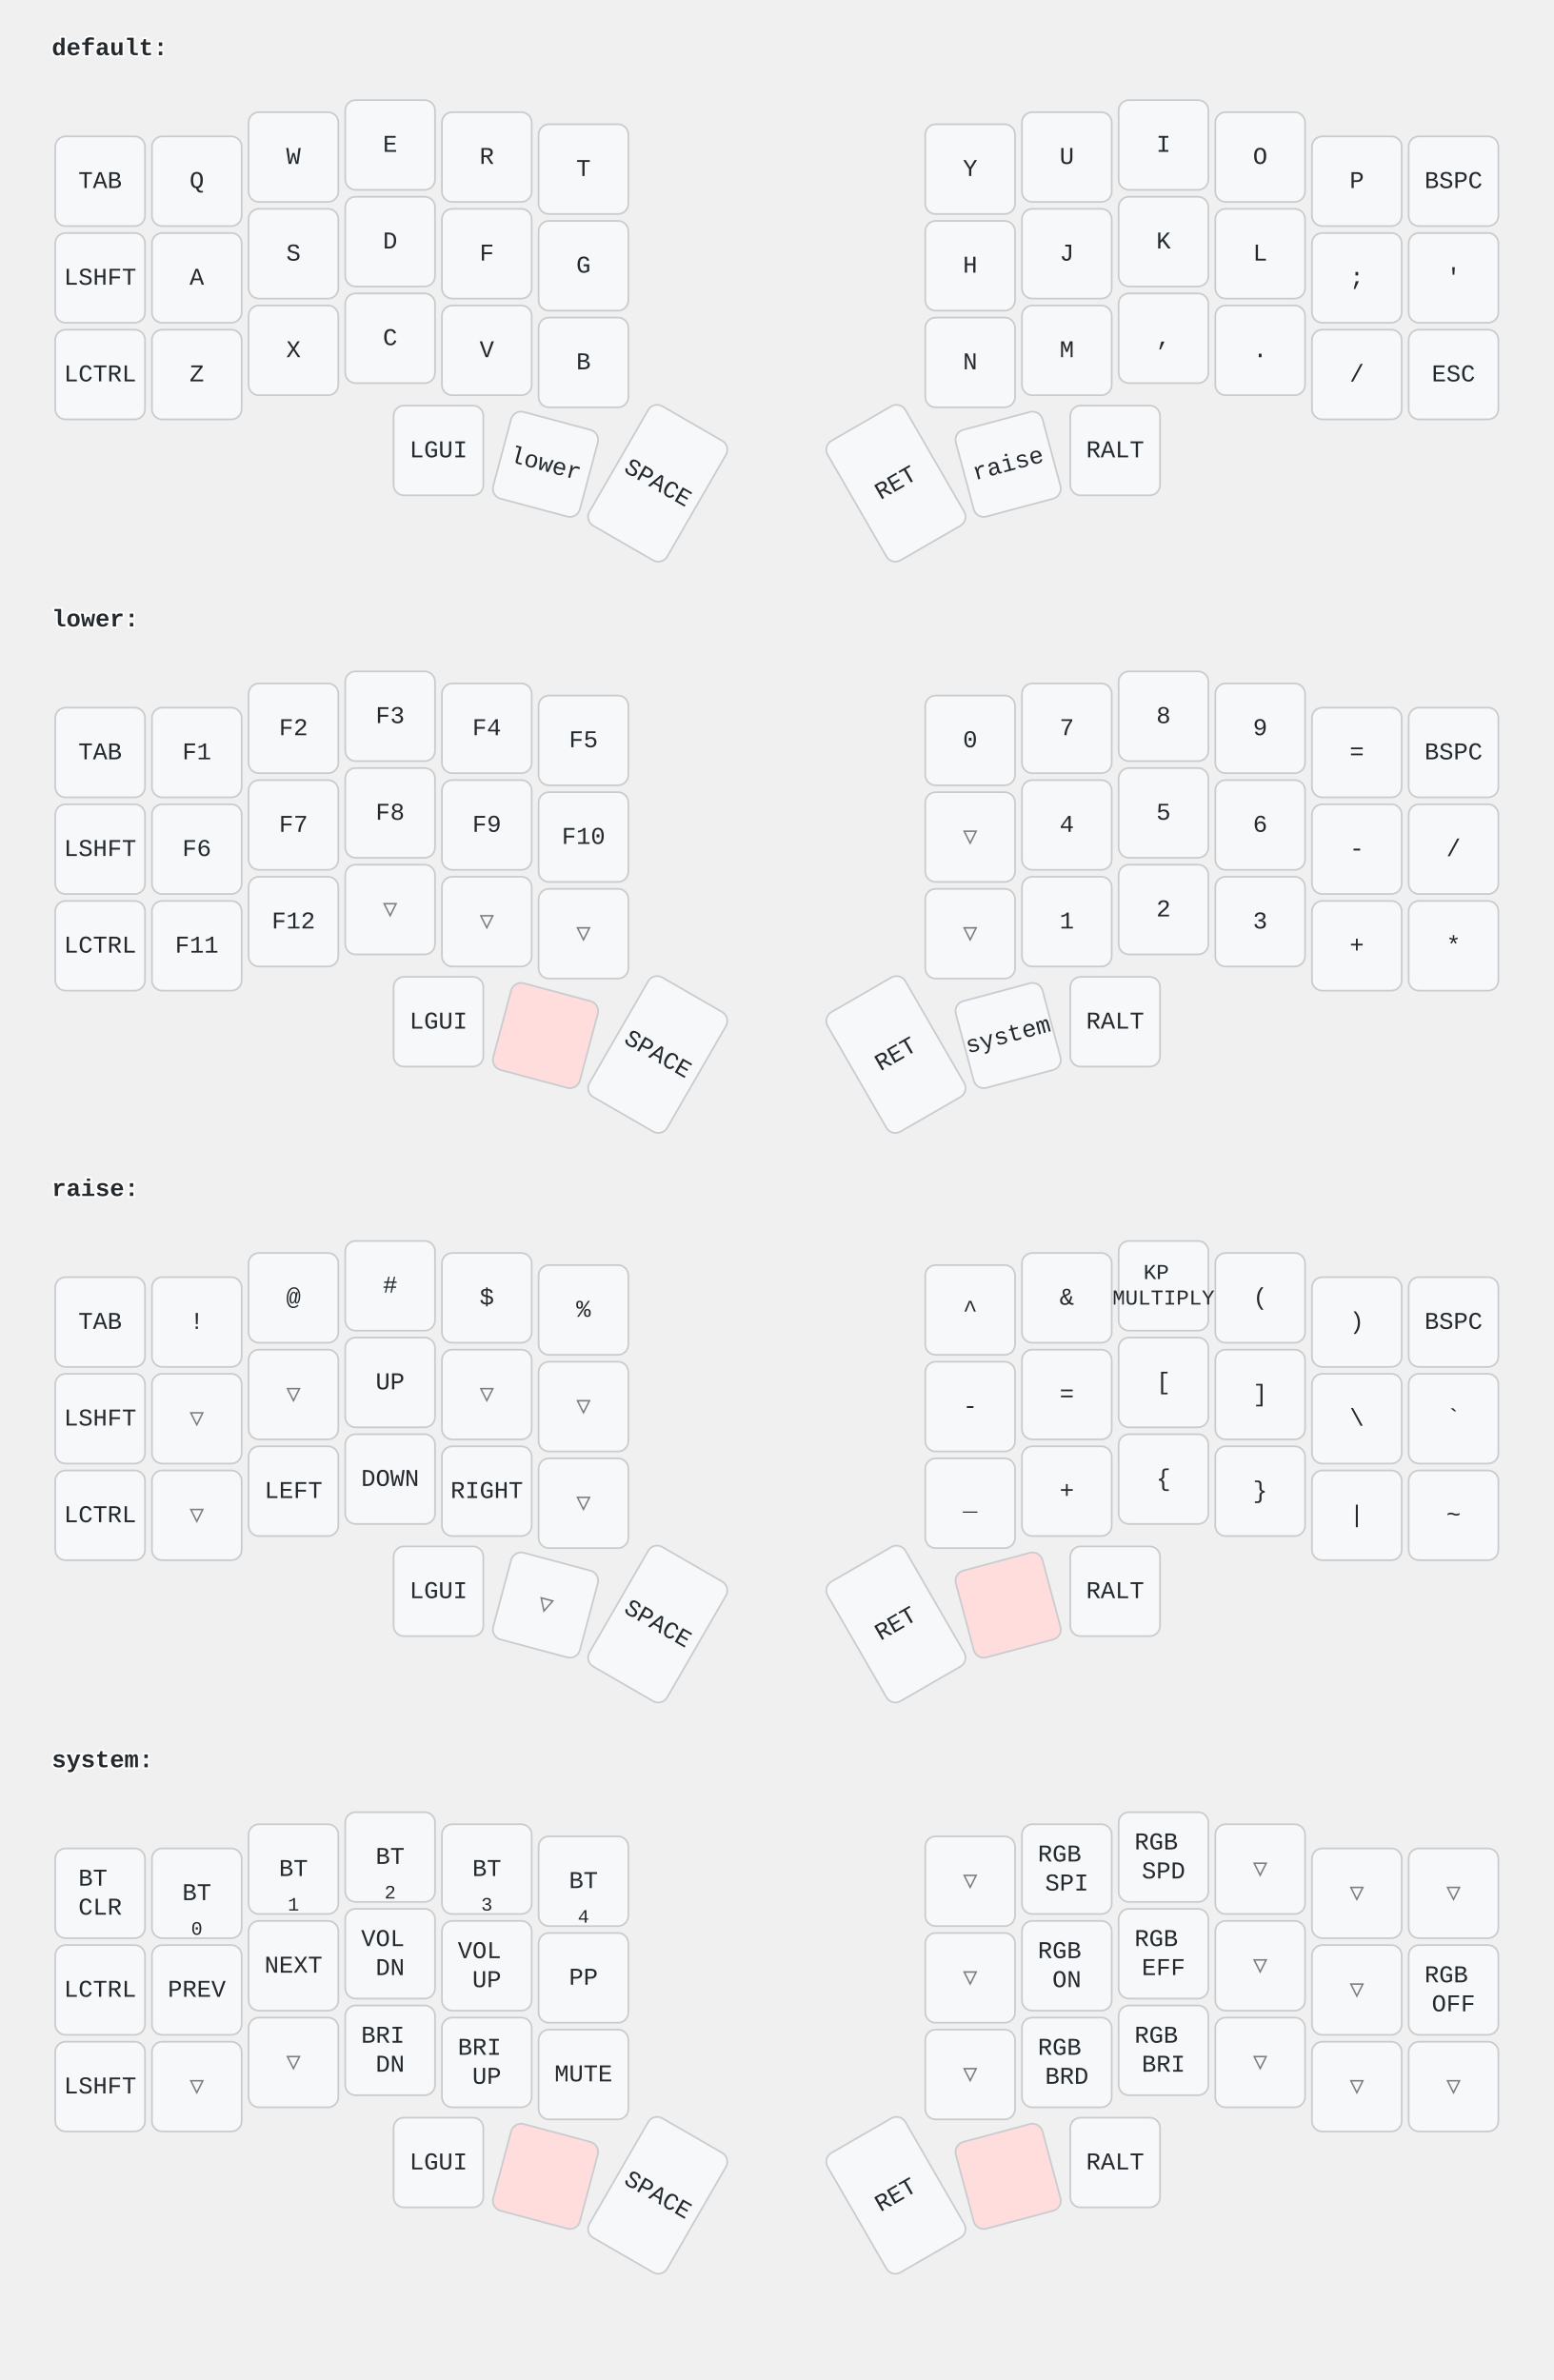
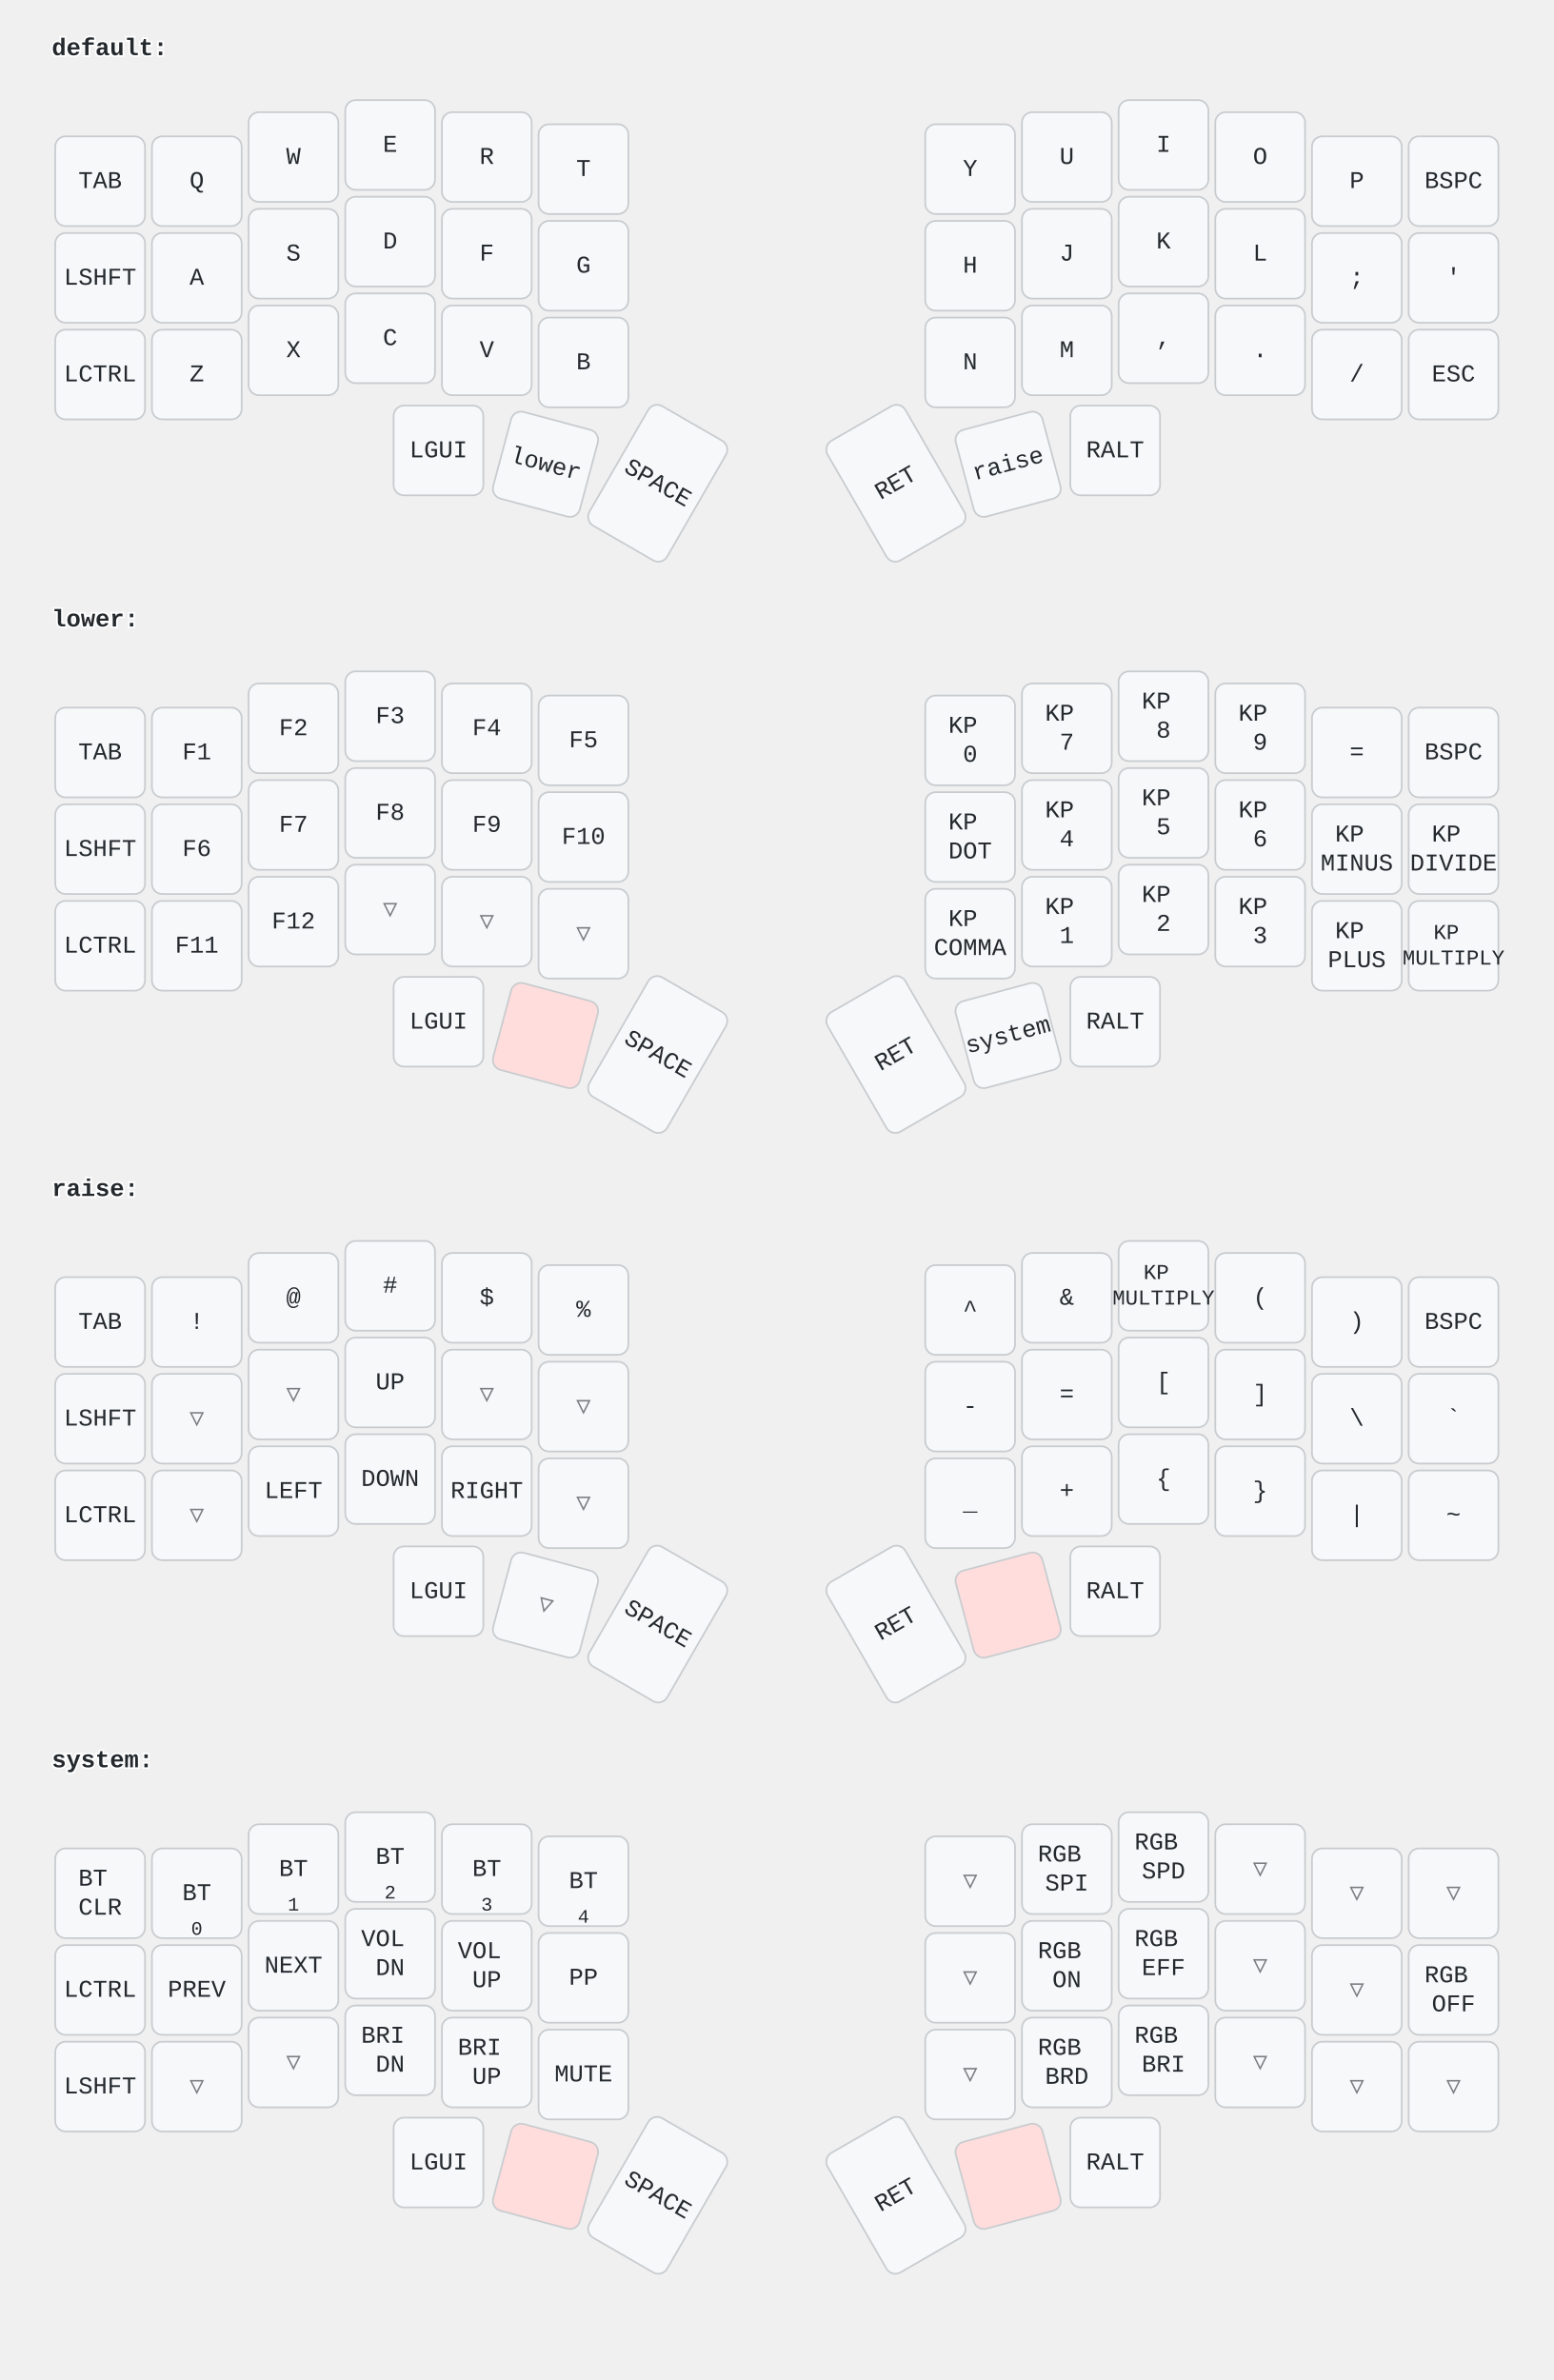
<svg xmlns="http://www.w3.org/2000/svg" width="900" height="1379" viewBox="0 0 900 1379" class="keymap">
  <style>/* inherit to force styles through use tags */
svg path {
    fill: inherit;
}

/* font and background color specifications */
svg.keymap {
    font-family: SFMono-Regular,Consolas,Liberation Mono,Menlo,monospace;
    font-size: 14px;
    font-kerning: normal;
    text-rendering: optimizeLegibility;
    fill: #24292e;
}

/* default key styling */
rect.key {
    fill: #f6f8fa;
}

rect.key, rect.combo {
    stroke: #c9cccf;
    stroke-width: 1;
}

/* default key side styling, only used is draw_key_sides is set */
rect.side {
    filter: brightness(90%);
}

/* color accent for combo boxes */
rect.combo, rect.combo-separate {
    fill: #cdf;
}

/* color accent for held keys */
rect.held, rect.combo.held {
    fill: #fdd;
}

/* color accent for ghost (optional) keys */
rect.ghost, rect.combo.ghost {
    stroke-dasharray: 4, 4;
    stroke-width: 2;
}

text {
    text-anchor: middle;
    dominant-baseline: middle;
}

/* styling for layer labels */
text.label {
    font-weight: bold;
    text-anchor: start;
    stroke: white;
    stroke-width: 2;
    paint-order: stroke;
}

/* styling for combo tap, and key hold/shifted label text */
text.combo, text.hold, text.shifted {
    font-size: 11px;
}

text.hold {
    text-anchor: middle;
    dominant-baseline: auto;
}

text.shifted {
    text-anchor: middle;
    dominant-baseline: hanging;
}

/* styling for hold/shifted label text in combo box */
text.combo.hold, text.combo.shifted {
    font-size: 8px;
}

/* lighter symbol for transparent keys */
text.trans {
    fill: #7b7e81;
}

/* styling for combo dendrons */
path.combo {
    stroke-width: 1;
    stroke: gray;
    fill: none;
}

/* Start Tabler Icons Cleanup */
/* cannot use height/width with glyphs */
.icon-tabler &gt; path {
    fill: inherit;
    stroke: inherit;
    stroke-width: 2;
}
/* hide tabler's default box */
.icon-tabler &gt; path[stroke="none"][fill="none"] {
    visibility: hidden;
}
/* End Tabler Icons Cleanup */
</style>
  <g transform="translate(30, 0)" class="layer-default">
    <text x="0" y="28" class="label">default:</text>
    <g transform="translate(0, 56)">
      <g transform="translate(28, 49)" class="key keypos-0">
        <rect rx="6" ry="6" x="-26" y="-26" width="52" height="52" class="key" />
        <text x="0" y="0" class="key tap">TAB</text>
      </g>
      <g transform="translate(84, 49)" class="key keypos-1">
        <rect rx="6" ry="6" x="-26" y="-26" width="52" height="52" class="key" />
        <text x="0" y="0" class="key tap">Q</text>
      </g>
      <g transform="translate(140, 35)" class="key keypos-2">
        <rect rx="6" ry="6" x="-26" y="-26" width="52" height="52" class="key" />
        <text x="0" y="0" class="key tap">W</text>
      </g>
      <g transform="translate(196, 28)" class="key keypos-3">
        <rect rx="6" ry="6" x="-26" y="-26" width="52" height="52" class="key" />
        <text x="0" y="0" class="key tap">E</text>
      </g>
      <g transform="translate(252, 35)" class="key keypos-4">
        <rect rx="6" ry="6" x="-26" y="-26" width="52" height="52" class="key" />
        <text x="0" y="0" class="key tap">R</text>
      </g>
      <g transform="translate(308, 42)" class="key keypos-5">
        <rect rx="6" ry="6" x="-26" y="-26" width="52" height="52" class="key" />
        <text x="0" y="0" class="key tap">T</text>
      </g>
      <g transform="translate(532, 42)" class="key keypos-6">
        <rect rx="6" ry="6" x="-26" y="-26" width="52" height="52" class="key" />
        <text x="0" y="0" class="key tap">Y</text>
      </g>
      <g transform="translate(588, 35)" class="key keypos-7">
        <rect rx="6" ry="6" x="-26" y="-26" width="52" height="52" class="key" />
        <text x="0" y="0" class="key tap">U</text>
      </g>
      <g transform="translate(644, 28)" class="key keypos-8">
        <rect rx="6" ry="6" x="-26" y="-26" width="52" height="52" class="key" />
        <text x="0" y="0" class="key tap">I</text>
      </g>
      <g transform="translate(700, 35)" class="key keypos-9">
        <rect rx="6" ry="6" x="-26" y="-26" width="52" height="52" class="key" />
        <text x="0" y="0" class="key tap">O</text>
      </g>
      <g transform="translate(756, 49)" class="key keypos-10">
        <rect rx="6" ry="6" x="-26" y="-26" width="52" height="52" class="key" />
        <text x="0" y="0" class="key tap">P</text>
      </g>
      <g transform="translate(812, 49)" class="key keypos-11">
        <rect rx="6" ry="6" x="-26" y="-26" width="52" height="52" class="key" />
        <text x="0" y="0" class="key tap">BSPC</text>
      </g>
      <g transform="translate(28, 105)" class="key keypos-12">
        <rect rx="6" ry="6" x="-26" y="-26" width="52" height="52" class="key" />
        <text x="0" y="0" class="key tap">LSHFT</text>
      </g>
      <g transform="translate(84, 105)" class="key keypos-13">
        <rect rx="6" ry="6" x="-26" y="-26" width="52" height="52" class="key" />
        <text x="0" y="0" class="key tap">A</text>
      </g>
      <g transform="translate(140, 91)" class="key keypos-14">
        <rect rx="6" ry="6" x="-26" y="-26" width="52" height="52" class="key" />
        <text x="0" y="0" class="key tap">S</text>
      </g>
      <g transform="translate(196, 84)" class="key keypos-15">
        <rect rx="6" ry="6" x="-26" y="-26" width="52" height="52" class="key" />
        <text x="0" y="0" class="key tap">D</text>
      </g>
      <g transform="translate(252, 91)" class="key keypos-16">
        <rect rx="6" ry="6" x="-26" y="-26" width="52" height="52" class="key" />
        <text x="0" y="0" class="key tap">F</text>
      </g>
      <g transform="translate(308, 98)" class="key keypos-17">
        <rect rx="6" ry="6" x="-26" y="-26" width="52" height="52" class="key" />
        <text x="0" y="0" class="key tap">G</text>
      </g>
      <g transform="translate(532, 98)" class="key keypos-18">
        <rect rx="6" ry="6" x="-26" y="-26" width="52" height="52" class="key" />
        <text x="0" y="0" class="key tap">H</text>
      </g>
      <g transform="translate(588, 91)" class="key keypos-19">
        <rect rx="6" ry="6" x="-26" y="-26" width="52" height="52" class="key" />
        <text x="0" y="0" class="key tap">J</text>
      </g>
      <g transform="translate(644, 84)" class="key keypos-20">
        <rect rx="6" ry="6" x="-26" y="-26" width="52" height="52" class="key" />
        <text x="0" y="0" class="key tap">K</text>
      </g>
      <g transform="translate(700, 91)" class="key keypos-21">
        <rect rx="6" ry="6" x="-26" y="-26" width="52" height="52" class="key" />
        <text x="0" y="0" class="key tap">L</text>
      </g>
      <g transform="translate(756, 105)" class="key keypos-22">
        <rect rx="6" ry="6" x="-26" y="-26" width="52" height="52" class="key" />
        <text x="0" y="0" class="key tap">;</text>
      </g>
      <g transform="translate(812, 105)" class="key keypos-23">
        <rect rx="6" ry="6" x="-26" y="-26" width="52" height="52" class="key" />
        <text x="0" y="0" class="key tap">'</text>
      </g>
      <g transform="translate(28, 161)" class="key keypos-24">
        <rect rx="6" ry="6" x="-26" y="-26" width="52" height="52" class="key" />
        <text x="0" y="0" class="key tap">LCTRL</text>
      </g>
      <g transform="translate(84, 161)" class="key keypos-25">
        <rect rx="6" ry="6" x="-26" y="-26" width="52" height="52" class="key" />
        <text x="0" y="0" class="key tap">Z</text>
      </g>
      <g transform="translate(140, 147)" class="key keypos-26">
        <rect rx="6" ry="6" x="-26" y="-26" width="52" height="52" class="key" />
        <text x="0" y="0" class="key tap">X</text>
      </g>
      <g transform="translate(196, 140)" class="key keypos-27">
        <rect rx="6" ry="6" x="-26" y="-26" width="52" height="52" class="key" />
        <text x="0" y="0" class="key tap">C</text>
      </g>
      <g transform="translate(252, 147)" class="key keypos-28">
        <rect rx="6" ry="6" x="-26" y="-26" width="52" height="52" class="key" />
        <text x="0" y="0" class="key tap">V</text>
      </g>
      <g transform="translate(308, 154)" class="key keypos-29">
        <rect rx="6" ry="6" x="-26" y="-26" width="52" height="52" class="key" />
        <text x="0" y="0" class="key tap">B</text>
      </g>
      <g transform="translate(532, 154)" class="key keypos-30">
        <rect rx="6" ry="6" x="-26" y="-26" width="52" height="52" class="key" />
        <text x="0" y="0" class="key tap">N</text>
      </g>
      <g transform="translate(588, 147)" class="key keypos-31">
        <rect rx="6" ry="6" x="-26" y="-26" width="52" height="52" class="key" />
        <text x="0" y="0" class="key tap">M</text>
      </g>
      <g transform="translate(644, 140)" class="key keypos-32">
        <rect rx="6" ry="6" x="-26" y="-26" width="52" height="52" class="key" />
        <text x="0" y="0" class="key tap">,</text>
      </g>
      <g transform="translate(700, 147)" class="key keypos-33">
        <rect rx="6" ry="6" x="-26" y="-26" width="52" height="52" class="key" />
        <text x="0" y="0" class="key tap">.</text>
      </g>
      <g transform="translate(756, 161)" class="key keypos-34">
        <rect rx="6" ry="6" x="-26" y="-26" width="52" height="52" class="key" />
        <text x="0" y="0" class="key tap">/</text>
      </g>
      <g transform="translate(812, 161)" class="key keypos-35">
        <rect rx="6" ry="6" x="-26" y="-26" width="52" height="52" class="key" />
        <text x="0" y="0" class="key tap">ESC</text>
      </g>
      <g transform="translate(224, 205)" class="key keypos-36">
        <rect rx="6" ry="6" x="-26" y="-26" width="52" height="52" class="key" />
        <text x="0" y="0" class="key tap">LGUI</text>
      </g>
      <g transform="translate(286, 213) rotate(15.0)" class="key keypos-37">
        <rect rx="6" ry="6" x="-26" y="-26" width="52" height="52" class="key" />
        <text x="0" y="0" class="key tap">lower</text>
      </g>
      <g transform="translate(351, 224) rotate(30.0)" class="key keypos-38">
        <rect rx="6" ry="6" x="-26" y="-40" width="52" height="80" class="key" />
        <text x="0" y="0" class="key tap">SPACE</text>
      </g>
      <g transform="translate(489, 224) rotate(-30.0)" class="key keypos-39">
        <rect rx="6" ry="6" x="-26" y="-40" width="52" height="80" class="key" />
        <text x="0" y="0" class="key tap">RET</text>
      </g>
      <g transform="translate(554, 213) rotate(-15.0)" class="key keypos-40">
        <rect rx="6" ry="6" x="-26" y="-26" width="52" height="52" class="key" />
        <text x="0" y="0" class="key tap">raise</text>
      </g>
      <g transform="translate(616, 205)" class="key keypos-41">
        <rect rx="6" ry="6" x="-26" y="-26" width="52" height="52" class="key" />
        <text x="0" y="0" class="key tap">RALT</text>
      </g>
    </g>
  </g>
  <g transform="translate(30, 331)" class="layer-lower">
    <text x="0" y="28" class="label">lower:</text>
    <g transform="translate(0, 56)">
      <g transform="translate(28, 49)" class="key keypos-0">
        <rect rx="6" ry="6" x="-26" y="-26" width="52" height="52" class="key" />
        <text x="0" y="0" class="key tap">TAB</text>
      </g>
      <g transform="translate(84, 49)" class="key keypos-1">
        <rect rx="6" ry="6" x="-26" y="-26" width="52" height="52" class="key" />
        <text x="0" y="0" class="key tap">F1</text>
      </g>
      <g transform="translate(140, 35)" class="key keypos-2">
        <rect rx="6" ry="6" x="-26" y="-26" width="52" height="52" class="key" />
        <text x="0" y="0" class="key tap">F2</text>
      </g>
      <g transform="translate(196, 28)" class="key keypos-3">
        <rect rx="6" ry="6" x="-26" y="-26" width="52" height="52" class="key" />
        <text x="0" y="0" class="key tap">F3</text>
      </g>
      <g transform="translate(252, 35)" class="key keypos-4">
        <rect rx="6" ry="6" x="-26" y="-26" width="52" height="52" class="key" />
        <text x="0" y="0" class="key tap">F4</text>
      </g>
      <g transform="translate(308, 42)" class="key keypos-5">
        <rect rx="6" ry="6" x="-26" y="-26" width="52" height="52" class="key" />
        <text x="0" y="0" class="key tap">F5</text>
      </g>
      <g transform="translate(532, 42)" class="key keypos-6">
        <rect rx="6" ry="6" x="-26" y="-26" width="52" height="52" class="key" />
-         <text x="0" y="0" class="key tap">0</text>
+         <text x="0" y="0" class="key tap">
+           <tspan x="0" dy="-0.6em">KP</tspan>
+           <tspan x="0" dy="1.2em">0</tspan>
+         </text>
      </g>
      <g transform="translate(588, 35)" class="key keypos-7">
        <rect rx="6" ry="6" x="-26" y="-26" width="52" height="52" class="key" />
-         <text x="0" y="0" class="key tap">7</text>
+         <text x="0" y="0" class="key tap">
+           <tspan x="0" dy="-0.6em">KP</tspan>
+           <tspan x="0" dy="1.2em">7</tspan>
+         </text>
      </g>
      <g transform="translate(644, 28)" class="key keypos-8">
        <rect rx="6" ry="6" x="-26" y="-26" width="52" height="52" class="key" />
-         <text x="0" y="0" class="key tap">8</text>
+         <text x="0" y="0" class="key tap">
+           <tspan x="0" dy="-0.6em">KP</tspan>
+           <tspan x="0" dy="1.2em">8</tspan>
+         </text>
      </g>
      <g transform="translate(700, 35)" class="key keypos-9">
        <rect rx="6" ry="6" x="-26" y="-26" width="52" height="52" class="key" />
-         <text x="0" y="0" class="key tap">9</text>
+         <text x="0" y="0" class="key tap">
+           <tspan x="0" dy="-0.6em">KP</tspan>
+           <tspan x="0" dy="1.2em">9</tspan>
+         </text>
      </g>
      <g transform="translate(756, 49)" class="key keypos-10">
        <rect rx="6" ry="6" x="-26" y="-26" width="52" height="52" class="key" />
        <text x="0" y="0" class="key tap">=</text>
      </g>
      <g transform="translate(812, 49)" class="key keypos-11">
        <rect rx="6" ry="6" x="-26" y="-26" width="52" height="52" class="key" />
        <text x="0" y="0" class="key tap">BSPC</text>
      </g>
      <g transform="translate(28, 105)" class="key keypos-12">
        <rect rx="6" ry="6" x="-26" y="-26" width="52" height="52" class="key" />
        <text x="0" y="0" class="key tap">LSHFT</text>
      </g>
      <g transform="translate(84, 105)" class="key keypos-13">
        <rect rx="6" ry="6" x="-26" y="-26" width="52" height="52" class="key" />
        <text x="0" y="0" class="key tap">F6</text>
      </g>
      <g transform="translate(140, 91)" class="key keypos-14">
        <rect rx="6" ry="6" x="-26" y="-26" width="52" height="52" class="key" />
        <text x="0" y="0" class="key tap">F7</text>
      </g>
      <g transform="translate(196, 84)" class="key keypos-15">
        <rect rx="6" ry="6" x="-26" y="-26" width="52" height="52" class="key" />
        <text x="0" y="0" class="key tap">F8</text>
      </g>
      <g transform="translate(252, 91)" class="key keypos-16">
        <rect rx="6" ry="6" x="-26" y="-26" width="52" height="52" class="key" />
        <text x="0" y="0" class="key tap">F9</text>
      </g>
      <g transform="translate(308, 98)" class="key keypos-17">
        <rect rx="6" ry="6" x="-26" y="-26" width="52" height="52" class="key" />
        <text x="0" y="0" class="key tap">F10</text>
      </g>
-       <g transform="translate(532, 98)" class="key trans keypos-18">
-         <rect rx="6" ry="6" x="-26" y="-26" width="52" height="52" class="key trans" />
-         <text x="0" y="0" class="key trans tap">▽</text>
+       <g transform="translate(532, 98)" class="key keypos-18">
+         <rect rx="6" ry="6" x="-26" y="-26" width="52" height="52" class="key" />
+         <text x="0" y="0" class="key tap">
+           <tspan x="0" dy="-0.6em">KP</tspan>
+           <tspan x="0" dy="1.2em">DOT</tspan>
+         </text>
      </g>
      <g transform="translate(588, 91)" class="key keypos-19">
        <rect rx="6" ry="6" x="-26" y="-26" width="52" height="52" class="key" />
-         <text x="0" y="0" class="key tap">4</text>
+         <text x="0" y="0" class="key tap">
+           <tspan x="0" dy="-0.6em">KP</tspan>
+           <tspan x="0" dy="1.2em">4</tspan>
+         </text>
      </g>
      <g transform="translate(644, 84)" class="key keypos-20">
        <rect rx="6" ry="6" x="-26" y="-26" width="52" height="52" class="key" />
-         <text x="0" y="0" class="key tap">5</text>
+         <text x="0" y="0" class="key tap">
+           <tspan x="0" dy="-0.6em">KP</tspan>
+           <tspan x="0" dy="1.2em">5</tspan>
+         </text>
      </g>
      <g transform="translate(700, 91)" class="key keypos-21">
        <rect rx="6" ry="6" x="-26" y="-26" width="52" height="52" class="key" />
-         <text x="0" y="0" class="key tap">6</text>
+         <text x="0" y="0" class="key tap">
+           <tspan x="0" dy="-0.6em">KP</tspan>
+           <tspan x="0" dy="1.2em">6</tspan>
+         </text>
      </g>
      <g transform="translate(756, 105)" class="key keypos-22">
        <rect rx="6" ry="6" x="-26" y="-26" width="52" height="52" class="key" />
-         <text x="0" y="0" class="key tap">-</text>
+         <text x="0" y="0" class="key tap">
+           <tspan x="0" dy="-0.6em">KP</tspan>
+           <tspan x="0" dy="1.2em">MINUS</tspan>
+         </text>
      </g>
      <g transform="translate(812, 105)" class="key keypos-23">
        <rect rx="6" ry="6" x="-26" y="-26" width="52" height="52" class="key" />
-         <text x="0" y="0" class="key tap">/</text>
+         <text x="0" y="0" class="key tap">
+           <tspan x="0" dy="-0.6em">KP</tspan>
+           <tspan x="0" dy="1.2em">DIVIDE</tspan>
+         </text>
      </g>
      <g transform="translate(28, 161)" class="key keypos-24">
        <rect rx="6" ry="6" x="-26" y="-26" width="52" height="52" class="key" />
        <text x="0" y="0" class="key tap">LCTRL</text>
      </g>
      <g transform="translate(84, 161)" class="key keypos-25">
        <rect rx="6" ry="6" x="-26" y="-26" width="52" height="52" class="key" />
        <text x="0" y="0" class="key tap">F11</text>
      </g>
      <g transform="translate(140, 147)" class="key keypos-26">
        <rect rx="6" ry="6" x="-26" y="-26" width="52" height="52" class="key" />
        <text x="0" y="0" class="key tap">F12</text>
      </g>
      <g transform="translate(196, 140)" class="key trans keypos-27">
        <rect rx="6" ry="6" x="-26" y="-26" width="52" height="52" class="key trans" />
        <text x="0" y="0" class="key trans tap">▽</text>
      </g>
      <g transform="translate(252, 147)" class="key trans keypos-28">
        <rect rx="6" ry="6" x="-26" y="-26" width="52" height="52" class="key trans" />
        <text x="0" y="0" class="key trans tap">▽</text>
      </g>
      <g transform="translate(308, 154)" class="key trans keypos-29">
        <rect rx="6" ry="6" x="-26" y="-26" width="52" height="52" class="key trans" />
        <text x="0" y="0" class="key trans tap">▽</text>
      </g>
-       <g transform="translate(532, 154)" class="key trans keypos-30">
-         <rect rx="6" ry="6" x="-26" y="-26" width="52" height="52" class="key trans" />
-         <text x="0" y="0" class="key trans tap">▽</text>
+       <g transform="translate(532, 154)" class="key keypos-30">
+         <rect rx="6" ry="6" x="-26" y="-26" width="52" height="52" class="key" />
+         <text x="0" y="0" class="key tap">
+           <tspan x="0" dy="-0.6em">KP</tspan>
+           <tspan x="0" dy="1.2em">COMMA</tspan>
+         </text>
      </g>
      <g transform="translate(588, 147)" class="key keypos-31">
        <rect rx="6" ry="6" x="-26" y="-26" width="52" height="52" class="key" />
-         <text x="0" y="0" class="key tap">1</text>
+         <text x="0" y="0" class="key tap">
+           <tspan x="0" dy="-0.6em">KP</tspan>
+           <tspan x="0" dy="1.2em">1</tspan>
+         </text>
      </g>
      <g transform="translate(644, 140)" class="key keypos-32">
        <rect rx="6" ry="6" x="-26" y="-26" width="52" height="52" class="key" />
-         <text x="0" y="0" class="key tap">2</text>
+         <text x="0" y="0" class="key tap">
+           <tspan x="0" dy="-0.6em">KP</tspan>
+           <tspan x="0" dy="1.2em">2</tspan>
+         </text>
      </g>
      <g transform="translate(700, 147)" class="key keypos-33">
        <rect rx="6" ry="6" x="-26" y="-26" width="52" height="52" class="key" />
-         <text x="0" y="0" class="key tap">3</text>
+         <text x="0" y="0" class="key tap">
+           <tspan x="0" dy="-0.6em">KP</tspan>
+           <tspan x="0" dy="1.2em">3</tspan>
+         </text>
      </g>
      <g transform="translate(756, 161)" class="key keypos-34">
        <rect rx="6" ry="6" x="-26" y="-26" width="52" height="52" class="key" />
-         <text x="0" y="0" class="key tap">+</text>
+         <text x="0" y="0" class="key tap">
+           <tspan x="0" dy="-0.6em">KP</tspan>
+           <tspan x="0" dy="1.2em">PLUS</tspan>
+         </text>
      </g>
      <g transform="translate(812, 161)" class="key keypos-35">
        <rect rx="6" ry="6" x="-26" y="-26" width="52" height="52" class="key" />
-         <text x="0" y="0" class="key tap">*</text>
+         <text x="0" y="0" class="key tap">
+           <tspan x="0" dy="-0.6em" style="font-size: 88%">KP</tspan>
+           <tspan x="0" dy="1.2em" style="font-size: 88%">MULTIPLY</tspan>
+         </text>
      </g>
      <g transform="translate(224, 205)" class="key keypos-36">
        <rect rx="6" ry="6" x="-26" y="-26" width="52" height="52" class="key" />
        <text x="0" y="0" class="key tap">LGUI</text>
      </g>
      <g transform="translate(286, 213) rotate(15.0)" class="key held keypos-37">
        <rect rx="6" ry="6" x="-26" y="-26" width="52" height="52" class="key held" />
      </g>
      <g transform="translate(351, 224) rotate(30.0)" class="key keypos-38">
        <rect rx="6" ry="6" x="-26" y="-40" width="52" height="80" class="key" />
        <text x="0" y="0" class="key tap">SPACE</text>
      </g>
      <g transform="translate(489, 224) rotate(-30.0)" class="key keypos-39">
        <rect rx="6" ry="6" x="-26" y="-40" width="52" height="80" class="key" />
        <text x="0" y="0" class="key tap">RET</text>
      </g>
      <g transform="translate(554, 213) rotate(-15.0)" class="key keypos-40">
        <rect rx="6" ry="6" x="-26" y="-26" width="52" height="52" class="key" />
        <text x="0" y="0" class="key tap">system</text>
      </g>
      <g transform="translate(616, 205)" class="key keypos-41">
        <rect rx="6" ry="6" x="-26" y="-26" width="52" height="52" class="key" />
        <text x="0" y="0" class="key tap">RALT</text>
      </g>
    </g>
  </g>
  <g transform="translate(30, 661)" class="layer-raise">
    <text x="0" y="28" class="label">raise:</text>
    <g transform="translate(0, 56)">
      <g transform="translate(28, 49)" class="key keypos-0">
        <rect rx="6" ry="6" x="-26" y="-26" width="52" height="52" class="key" />
        <text x="0" y="0" class="key tap">TAB</text>
      </g>
      <g transform="translate(84, 49)" class="key keypos-1">
        <rect rx="6" ry="6" x="-26" y="-26" width="52" height="52" class="key" />
        <text x="0" y="0" class="key tap">!</text>
      </g>
      <g transform="translate(140, 35)" class="key keypos-2">
        <rect rx="6" ry="6" x="-26" y="-26" width="52" height="52" class="key" />
        <text x="0" y="0" class="key tap">@</text>
      </g>
      <g transform="translate(196, 28)" class="key keypos-3">
        <rect rx="6" ry="6" x="-26" y="-26" width="52" height="52" class="key" />
        <text x="0" y="0" class="key tap">#</text>
      </g>
      <g transform="translate(252, 35)" class="key keypos-4">
        <rect rx="6" ry="6" x="-26" y="-26" width="52" height="52" class="key" />
        <text x="0" y="0" class="key tap">$</text>
      </g>
      <g transform="translate(308, 42)" class="key keypos-5">
        <rect rx="6" ry="6" x="-26" y="-26" width="52" height="52" class="key" />
        <text x="0" y="0" class="key tap">%</text>
      </g>
      <g transform="translate(532, 42)" class="key keypos-6">
        <rect rx="6" ry="6" x="-26" y="-26" width="52" height="52" class="key" />
        <text x="0" y="0" class="key tap">^</text>
      </g>
      <g transform="translate(588, 35)" class="key keypos-7">
        <rect rx="6" ry="6" x="-26" y="-26" width="52" height="52" class="key" />
        <text x="0" y="0" class="key tap">&amp;</text>
      </g>
      <g transform="translate(644, 28)" class="key keypos-8">
        <rect rx="6" ry="6" x="-26" y="-26" width="52" height="52" class="key" />
        <text x="0" y="0" class="key tap">
          <tspan x="0" dy="-0.6em" style="font-size: 88%">KP</tspan>
          <tspan x="0" dy="1.2em" style="font-size: 88%">MULTIPLY</tspan>
        </text>
      </g>
      <g transform="translate(700, 35)" class="key keypos-9">
        <rect rx="6" ry="6" x="-26" y="-26" width="52" height="52" class="key" />
        <text x="0" y="0" class="key tap">(</text>
      </g>
      <g transform="translate(756, 49)" class="key keypos-10">
        <rect rx="6" ry="6" x="-26" y="-26" width="52" height="52" class="key" />
        <text x="0" y="0" class="key tap">)</text>
      </g>
      <g transform="translate(812, 49)" class="key keypos-11">
        <rect rx="6" ry="6" x="-26" y="-26" width="52" height="52" class="key" />
        <text x="0" y="0" class="key tap">BSPC</text>
      </g>
      <g transform="translate(28, 105)" class="key keypos-12">
        <rect rx="6" ry="6" x="-26" y="-26" width="52" height="52" class="key" />
        <text x="0" y="0" class="key tap">LSHFT</text>
      </g>
      <g transform="translate(84, 105)" class="key trans keypos-13">
        <rect rx="6" ry="6" x="-26" y="-26" width="52" height="52" class="key trans" />
        <text x="0" y="0" class="key trans tap">▽</text>
      </g>
      <g transform="translate(140, 91)" class="key trans keypos-14">
        <rect rx="6" ry="6" x="-26" y="-26" width="52" height="52" class="key trans" />
        <text x="0" y="0" class="key trans tap">▽</text>
      </g>
      <g transform="translate(196, 84)" class="key keypos-15">
        <rect rx="6" ry="6" x="-26" y="-26" width="52" height="52" class="key" />
        <text x="0" y="0" class="key tap">UP</text>
      </g>
      <g transform="translate(252, 91)" class="key trans keypos-16">
        <rect rx="6" ry="6" x="-26" y="-26" width="52" height="52" class="key trans" />
        <text x="0" y="0" class="key trans tap">▽</text>
      </g>
      <g transform="translate(308, 98)" class="key trans keypos-17">
        <rect rx="6" ry="6" x="-26" y="-26" width="52" height="52" class="key trans" />
        <text x="0" y="0" class="key trans tap">▽</text>
      </g>
      <g transform="translate(532, 98)" class="key keypos-18">
        <rect rx="6" ry="6" x="-26" y="-26" width="52" height="52" class="key" />
        <text x="0" y="0" class="key tap">-</text>
      </g>
      <g transform="translate(588, 91)" class="key keypos-19">
        <rect rx="6" ry="6" x="-26" y="-26" width="52" height="52" class="key" />
        <text x="0" y="0" class="key tap">=</text>
      </g>
      <g transform="translate(644, 84)" class="key keypos-20">
        <rect rx="6" ry="6" x="-26" y="-26" width="52" height="52" class="key" />
        <text x="0" y="0" class="key tap">[</text>
      </g>
      <g transform="translate(700, 91)" class="key keypos-21">
        <rect rx="6" ry="6" x="-26" y="-26" width="52" height="52" class="key" />
        <text x="0" y="0" class="key tap">]</text>
      </g>
      <g transform="translate(756, 105)" class="key keypos-22">
        <rect rx="6" ry="6" x="-26" y="-26" width="52" height="52" class="key" />
        <text x="0" y="0" class="key tap">\</text>
      </g>
      <g transform="translate(812, 105)" class="key keypos-23">
        <rect rx="6" ry="6" x="-26" y="-26" width="52" height="52" class="key" />
        <text x="0" y="0" class="key tap">`</text>
      </g>
      <g transform="translate(28, 161)" class="key keypos-24">
        <rect rx="6" ry="6" x="-26" y="-26" width="52" height="52" class="key" />
        <text x="0" y="0" class="key tap">LCTRL</text>
      </g>
      <g transform="translate(84, 161)" class="key trans keypos-25">
        <rect rx="6" ry="6" x="-26" y="-26" width="52" height="52" class="key trans" />
        <text x="0" y="0" class="key trans tap">▽</text>
      </g>
      <g transform="translate(140, 147)" class="key keypos-26">
        <rect rx="6" ry="6" x="-26" y="-26" width="52" height="52" class="key" />
        <text x="0" y="0" class="key tap">LEFT</text>
      </g>
      <g transform="translate(196, 140)" class="key keypos-27">
        <rect rx="6" ry="6" x="-26" y="-26" width="52" height="52" class="key" />
        <text x="0" y="0" class="key tap">DOWN</text>
      </g>
      <g transform="translate(252, 147)" class="key keypos-28">
        <rect rx="6" ry="6" x="-26" y="-26" width="52" height="52" class="key" />
        <text x="0" y="0" class="key tap">RIGHT</text>
      </g>
      <g transform="translate(308, 154)" class="key trans keypos-29">
        <rect rx="6" ry="6" x="-26" y="-26" width="52" height="52" class="key trans" />
        <text x="0" y="0" class="key trans tap">▽</text>
      </g>
      <g transform="translate(532, 154)" class="key keypos-30">
        <rect rx="6" ry="6" x="-26" y="-26" width="52" height="52" class="key" />
        <text x="0" y="0" class="key tap">_</text>
      </g>
      <g transform="translate(588, 147)" class="key keypos-31">
        <rect rx="6" ry="6" x="-26" y="-26" width="52" height="52" class="key" />
        <text x="0" y="0" class="key tap">+</text>
      </g>
      <g transform="translate(644, 140)" class="key keypos-32">
        <rect rx="6" ry="6" x="-26" y="-26" width="52" height="52" class="key" />
        <text x="0" y="0" class="key tap">{</text>
      </g>
      <g transform="translate(700, 147)" class="key keypos-33">
        <rect rx="6" ry="6" x="-26" y="-26" width="52" height="52" class="key" />
        <text x="0" y="0" class="key tap">}</text>
      </g>
      <g transform="translate(756, 161)" class="key keypos-34">
        <rect rx="6" ry="6" x="-26" y="-26" width="52" height="52" class="key" />
        <text x="0" y="0" class="key tap">|</text>
      </g>
      <g transform="translate(812, 161)" class="key keypos-35">
        <rect rx="6" ry="6" x="-26" y="-26" width="52" height="52" class="key" />
        <text x="0" y="0" class="key tap">~</text>
      </g>
      <g transform="translate(224, 205)" class="key keypos-36">
        <rect rx="6" ry="6" x="-26" y="-26" width="52" height="52" class="key" />
        <text x="0" y="0" class="key tap">LGUI</text>
      </g>
      <g transform="translate(286, 213) rotate(15.0)" class="key trans keypos-37">
        <rect rx="6" ry="6" x="-26" y="-26" width="52" height="52" class="key trans" />
        <text x="0" y="0" class="key trans tap">▽</text>
      </g>
      <g transform="translate(351, 224) rotate(30.0)" class="key keypos-38">
        <rect rx="6" ry="6" x="-26" y="-40" width="52" height="80" class="key" />
        <text x="0" y="0" class="key tap">SPACE</text>
      </g>
      <g transform="translate(489, 224) rotate(-30.0)" class="key keypos-39">
        <rect rx="6" ry="6" x="-26" y="-40" width="52" height="80" class="key" />
        <text x="0" y="0" class="key tap">RET</text>
      </g>
      <g transform="translate(554, 213) rotate(-15.0)" class="key held keypos-40">
        <rect rx="6" ry="6" x="-26" y="-26" width="52" height="52" class="key held" />
      </g>
      <g transform="translate(616, 205)" class="key keypos-41">
        <rect rx="6" ry="6" x="-26" y="-26" width="52" height="52" class="key" />
        <text x="0" y="0" class="key tap">RALT</text>
      </g>
    </g>
  </g>
  <g transform="translate(30, 992)" class="layer-system">
    <text x="0" y="28" class="label">system:</text>
    <g transform="translate(0, 56)">
      <g transform="translate(28, 49)" class="key keypos-0">
        <rect rx="6" ry="6" x="-26" y="-26" width="52" height="52" class="key" />
        <text x="0" y="0" class="key tap">
          <tspan x="0" dy="-0.6em">BT</tspan>
          <tspan x="0" dy="1.2em">CLR</tspan>
        </text>
      </g>
      <g transform="translate(84, 49)" class="key keypos-1">
        <rect rx="6" ry="6" x="-26" y="-26" width="52" height="52" class="key" />
        <text x="0" y="0" class="key tap">BT</text>
        <text x="0" y="24" class="key hold">0</text>
      </g>
      <g transform="translate(140, 35)" class="key keypos-2">
        <rect rx="6" ry="6" x="-26" y="-26" width="52" height="52" class="key" />
        <text x="0" y="0" class="key tap">BT</text>
        <text x="0" y="24" class="key hold">1</text>
      </g>
      <g transform="translate(196, 28)" class="key keypos-3">
        <rect rx="6" ry="6" x="-26" y="-26" width="52" height="52" class="key" />
        <text x="0" y="0" class="key tap">BT</text>
        <text x="0" y="24" class="key hold">2</text>
      </g>
      <g transform="translate(252, 35)" class="key keypos-4">
        <rect rx="6" ry="6" x="-26" y="-26" width="52" height="52" class="key" />
        <text x="0" y="0" class="key tap">BT</text>
        <text x="0" y="24" class="key hold">3</text>
      </g>
      <g transform="translate(308, 42)" class="key keypos-5">
        <rect rx="6" ry="6" x="-26" y="-26" width="52" height="52" class="key" />
        <text x="0" y="0" class="key tap">BT</text>
        <text x="0" y="24" class="key hold">4</text>
      </g>
      <g transform="translate(532, 42)" class="key trans keypos-6">
        <rect rx="6" ry="6" x="-26" y="-26" width="52" height="52" class="key trans" />
        <text x="0" y="0" class="key trans tap">▽</text>
      </g>
      <g transform="translate(588, 35)" class="key keypos-7">
        <rect rx="6" ry="6" x="-26" y="-26" width="52" height="52" class="key" />
        <text x="0" y="0" class="key tap">
          <tspan x="0" dy="-0.6em">RGB</tspan>
          <tspan x="0" dy="1.2em">SPI</tspan>
        </text>
      </g>
      <g transform="translate(644, 28)" class="key keypos-8">
        <rect rx="6" ry="6" x="-26" y="-26" width="52" height="52" class="key" />
        <text x="0" y="0" class="key tap">
          <tspan x="0" dy="-0.6em">RGB</tspan>
          <tspan x="0" dy="1.2em">SPD</tspan>
        </text>
      </g>
      <g transform="translate(700, 35)" class="key trans keypos-9">
        <rect rx="6" ry="6" x="-26" y="-26" width="52" height="52" class="key trans" />
        <text x="0" y="0" class="key trans tap">▽</text>
      </g>
      <g transform="translate(756, 49)" class="key trans keypos-10">
        <rect rx="6" ry="6" x="-26" y="-26" width="52" height="52" class="key trans" />
        <text x="0" y="0" class="key trans tap">▽</text>
      </g>
      <g transform="translate(812, 49)" class="key trans keypos-11">
        <rect rx="6" ry="6" x="-26" y="-26" width="52" height="52" class="key trans" />
        <text x="0" y="0" class="key trans tap">▽</text>
      </g>
      <g transform="translate(28, 105)" class="key keypos-12">
        <rect rx="6" ry="6" x="-26" y="-26" width="52" height="52" class="key" />
        <text x="0" y="0" class="key tap">LCTRL</text>
      </g>
      <g transform="translate(84, 105)" class="key keypos-13">
        <rect rx="6" ry="6" x="-26" y="-26" width="52" height="52" class="key" />
        <text x="0" y="0" class="key tap">PREV</text>
      </g>
      <g transform="translate(140, 91)" class="key keypos-14">
        <rect rx="6" ry="6" x="-26" y="-26" width="52" height="52" class="key" />
        <text x="0" y="0" class="key tap">NEXT</text>
      </g>
      <g transform="translate(196, 84)" class="key keypos-15">
        <rect rx="6" ry="6" x="-26" y="-26" width="52" height="52" class="key" />
        <text x="0" y="0" class="key tap">
          <tspan x="0" dy="-0.6em">VOL</tspan>
          <tspan x="0" dy="1.2em">DN</tspan>
        </text>
      </g>
      <g transform="translate(252, 91)" class="key keypos-16">
        <rect rx="6" ry="6" x="-26" y="-26" width="52" height="52" class="key" />
        <text x="0" y="0" class="key tap">
          <tspan x="0" dy="-0.6em">VOL</tspan>
          <tspan x="0" dy="1.2em">UP</tspan>
        </text>
      </g>
      <g transform="translate(308, 98)" class="key keypos-17">
        <rect rx="6" ry="6" x="-26" y="-26" width="52" height="52" class="key" />
        <text x="0" y="0" class="key tap">PP</text>
      </g>
      <g transform="translate(532, 98)" class="key trans keypos-18">
        <rect rx="6" ry="6" x="-26" y="-26" width="52" height="52" class="key trans" />
        <text x="0" y="0" class="key trans tap">▽</text>
      </g>
      <g transform="translate(588, 91)" class="key keypos-19">
        <rect rx="6" ry="6" x="-26" y="-26" width="52" height="52" class="key" />
        <text x="0" y="0" class="key tap">
          <tspan x="0" dy="-0.6em">RGB</tspan>
          <tspan x="0" dy="1.2em">ON</tspan>
        </text>
      </g>
      <g transform="translate(644, 84)" class="key keypos-20">
        <rect rx="6" ry="6" x="-26" y="-26" width="52" height="52" class="key" />
        <text x="0" y="0" class="key tap">
          <tspan x="0" dy="-0.6em">RGB</tspan>
          <tspan x="0" dy="1.2em">EFF</tspan>
        </text>
      </g>
      <g transform="translate(700, 91)" class="key trans keypos-21">
        <rect rx="6" ry="6" x="-26" y="-26" width="52" height="52" class="key trans" />
        <text x="0" y="0" class="key trans tap">▽</text>
      </g>
      <g transform="translate(756, 105)" class="key trans keypos-22">
        <rect rx="6" ry="6" x="-26" y="-26" width="52" height="52" class="key trans" />
        <text x="0" y="0" class="key trans tap">▽</text>
      </g>
      <g transform="translate(812, 105)" class="key keypos-23">
        <rect rx="6" ry="6" x="-26" y="-26" width="52" height="52" class="key" />
        <text x="0" y="0" class="key tap">
          <tspan x="0" dy="-0.6em">RGB</tspan>
          <tspan x="0" dy="1.2em">OFF</tspan>
        </text>
      </g>
      <g transform="translate(28, 161)" class="key keypos-24">
        <rect rx="6" ry="6" x="-26" y="-26" width="52" height="52" class="key" />
        <text x="0" y="0" class="key tap">LSHFT</text>
      </g>
      <g transform="translate(84, 161)" class="key trans keypos-25">
        <rect rx="6" ry="6" x="-26" y="-26" width="52" height="52" class="key trans" />
        <text x="0" y="0" class="key trans tap">▽</text>
      </g>
      <g transform="translate(140, 147)" class="key trans keypos-26">
        <rect rx="6" ry="6" x="-26" y="-26" width="52" height="52" class="key trans" />
        <text x="0" y="0" class="key trans tap">▽</text>
      </g>
      <g transform="translate(196, 140)" class="key keypos-27">
        <rect rx="6" ry="6" x="-26" y="-26" width="52" height="52" class="key" />
        <text x="0" y="0" class="key tap">
          <tspan x="0" dy="-0.6em">BRI</tspan>
          <tspan x="0" dy="1.2em">DN</tspan>
        </text>
      </g>
      <g transform="translate(252, 147)" class="key keypos-28">
        <rect rx="6" ry="6" x="-26" y="-26" width="52" height="52" class="key" />
        <text x="0" y="0" class="key tap">
          <tspan x="0" dy="-0.6em">BRI</tspan>
          <tspan x="0" dy="1.2em">UP</tspan>
        </text>
      </g>
      <g transform="translate(308, 154)" class="key keypos-29">
        <rect rx="6" ry="6" x="-26" y="-26" width="52" height="52" class="key" />
        <text x="0" y="0" class="key tap">MUTE</text>
      </g>
      <g transform="translate(532, 154)" class="key trans keypos-30">
        <rect rx="6" ry="6" x="-26" y="-26" width="52" height="52" class="key trans" />
        <text x="0" y="0" class="key trans tap">▽</text>
      </g>
      <g transform="translate(588, 147)" class="key keypos-31">
        <rect rx="6" ry="6" x="-26" y="-26" width="52" height="52" class="key" />
        <text x="0" y="0" class="key tap">
          <tspan x="0" dy="-0.6em">RGB</tspan>
          <tspan x="0" dy="1.2em">BRD</tspan>
        </text>
      </g>
      <g transform="translate(644, 140)" class="key keypos-32">
        <rect rx="6" ry="6" x="-26" y="-26" width="52" height="52" class="key" />
        <text x="0" y="0" class="key tap">
          <tspan x="0" dy="-0.6em">RGB</tspan>
          <tspan x="0" dy="1.2em">BRI</tspan>
        </text>
      </g>
      <g transform="translate(700, 147)" class="key trans keypos-33">
        <rect rx="6" ry="6" x="-26" y="-26" width="52" height="52" class="key trans" />
        <text x="0" y="0" class="key trans tap">▽</text>
      </g>
      <g transform="translate(756, 161)" class="key trans keypos-34">
        <rect rx="6" ry="6" x="-26" y="-26" width="52" height="52" class="key trans" />
        <text x="0" y="0" class="key trans tap">▽</text>
      </g>
      <g transform="translate(812, 161)" class="key trans keypos-35">
        <rect rx="6" ry="6" x="-26" y="-26" width="52" height="52" class="key trans" />
        <text x="0" y="0" class="key trans tap">▽</text>
      </g>
      <g transform="translate(224, 205)" class="key keypos-36">
        <rect rx="6" ry="6" x="-26" y="-26" width="52" height="52" class="key" />
        <text x="0" y="0" class="key tap">LGUI</text>
      </g>
      <g transform="translate(286, 213) rotate(15.0)" class="key held keypos-37">
        <rect rx="6" ry="6" x="-26" y="-26" width="52" height="52" class="key held" />
      </g>
      <g transform="translate(351, 224) rotate(30.0)" class="key keypos-38">
        <rect rx="6" ry="6" x="-26" y="-40" width="52" height="80" class="key" />
        <text x="0" y="0" class="key tap">SPACE</text>
      </g>
      <g transform="translate(489, 224) rotate(-30.0)" class="key keypos-39">
        <rect rx="6" ry="6" x="-26" y="-40" width="52" height="80" class="key" />
        <text x="0" y="0" class="key tap">RET</text>
      </g>
      <g transform="translate(554, 213) rotate(-15.0)" class="key held keypos-40">
        <rect rx="6" ry="6" x="-26" y="-26" width="52" height="52" class="key held" />
      </g>
      <g transform="translate(616, 205)" class="key keypos-41">
        <rect rx="6" ry="6" x="-26" y="-26" width="52" height="52" class="key" />
        <text x="0" y="0" class="key tap">RALT</text>
      </g>
    </g>
  </g>
</svg>
